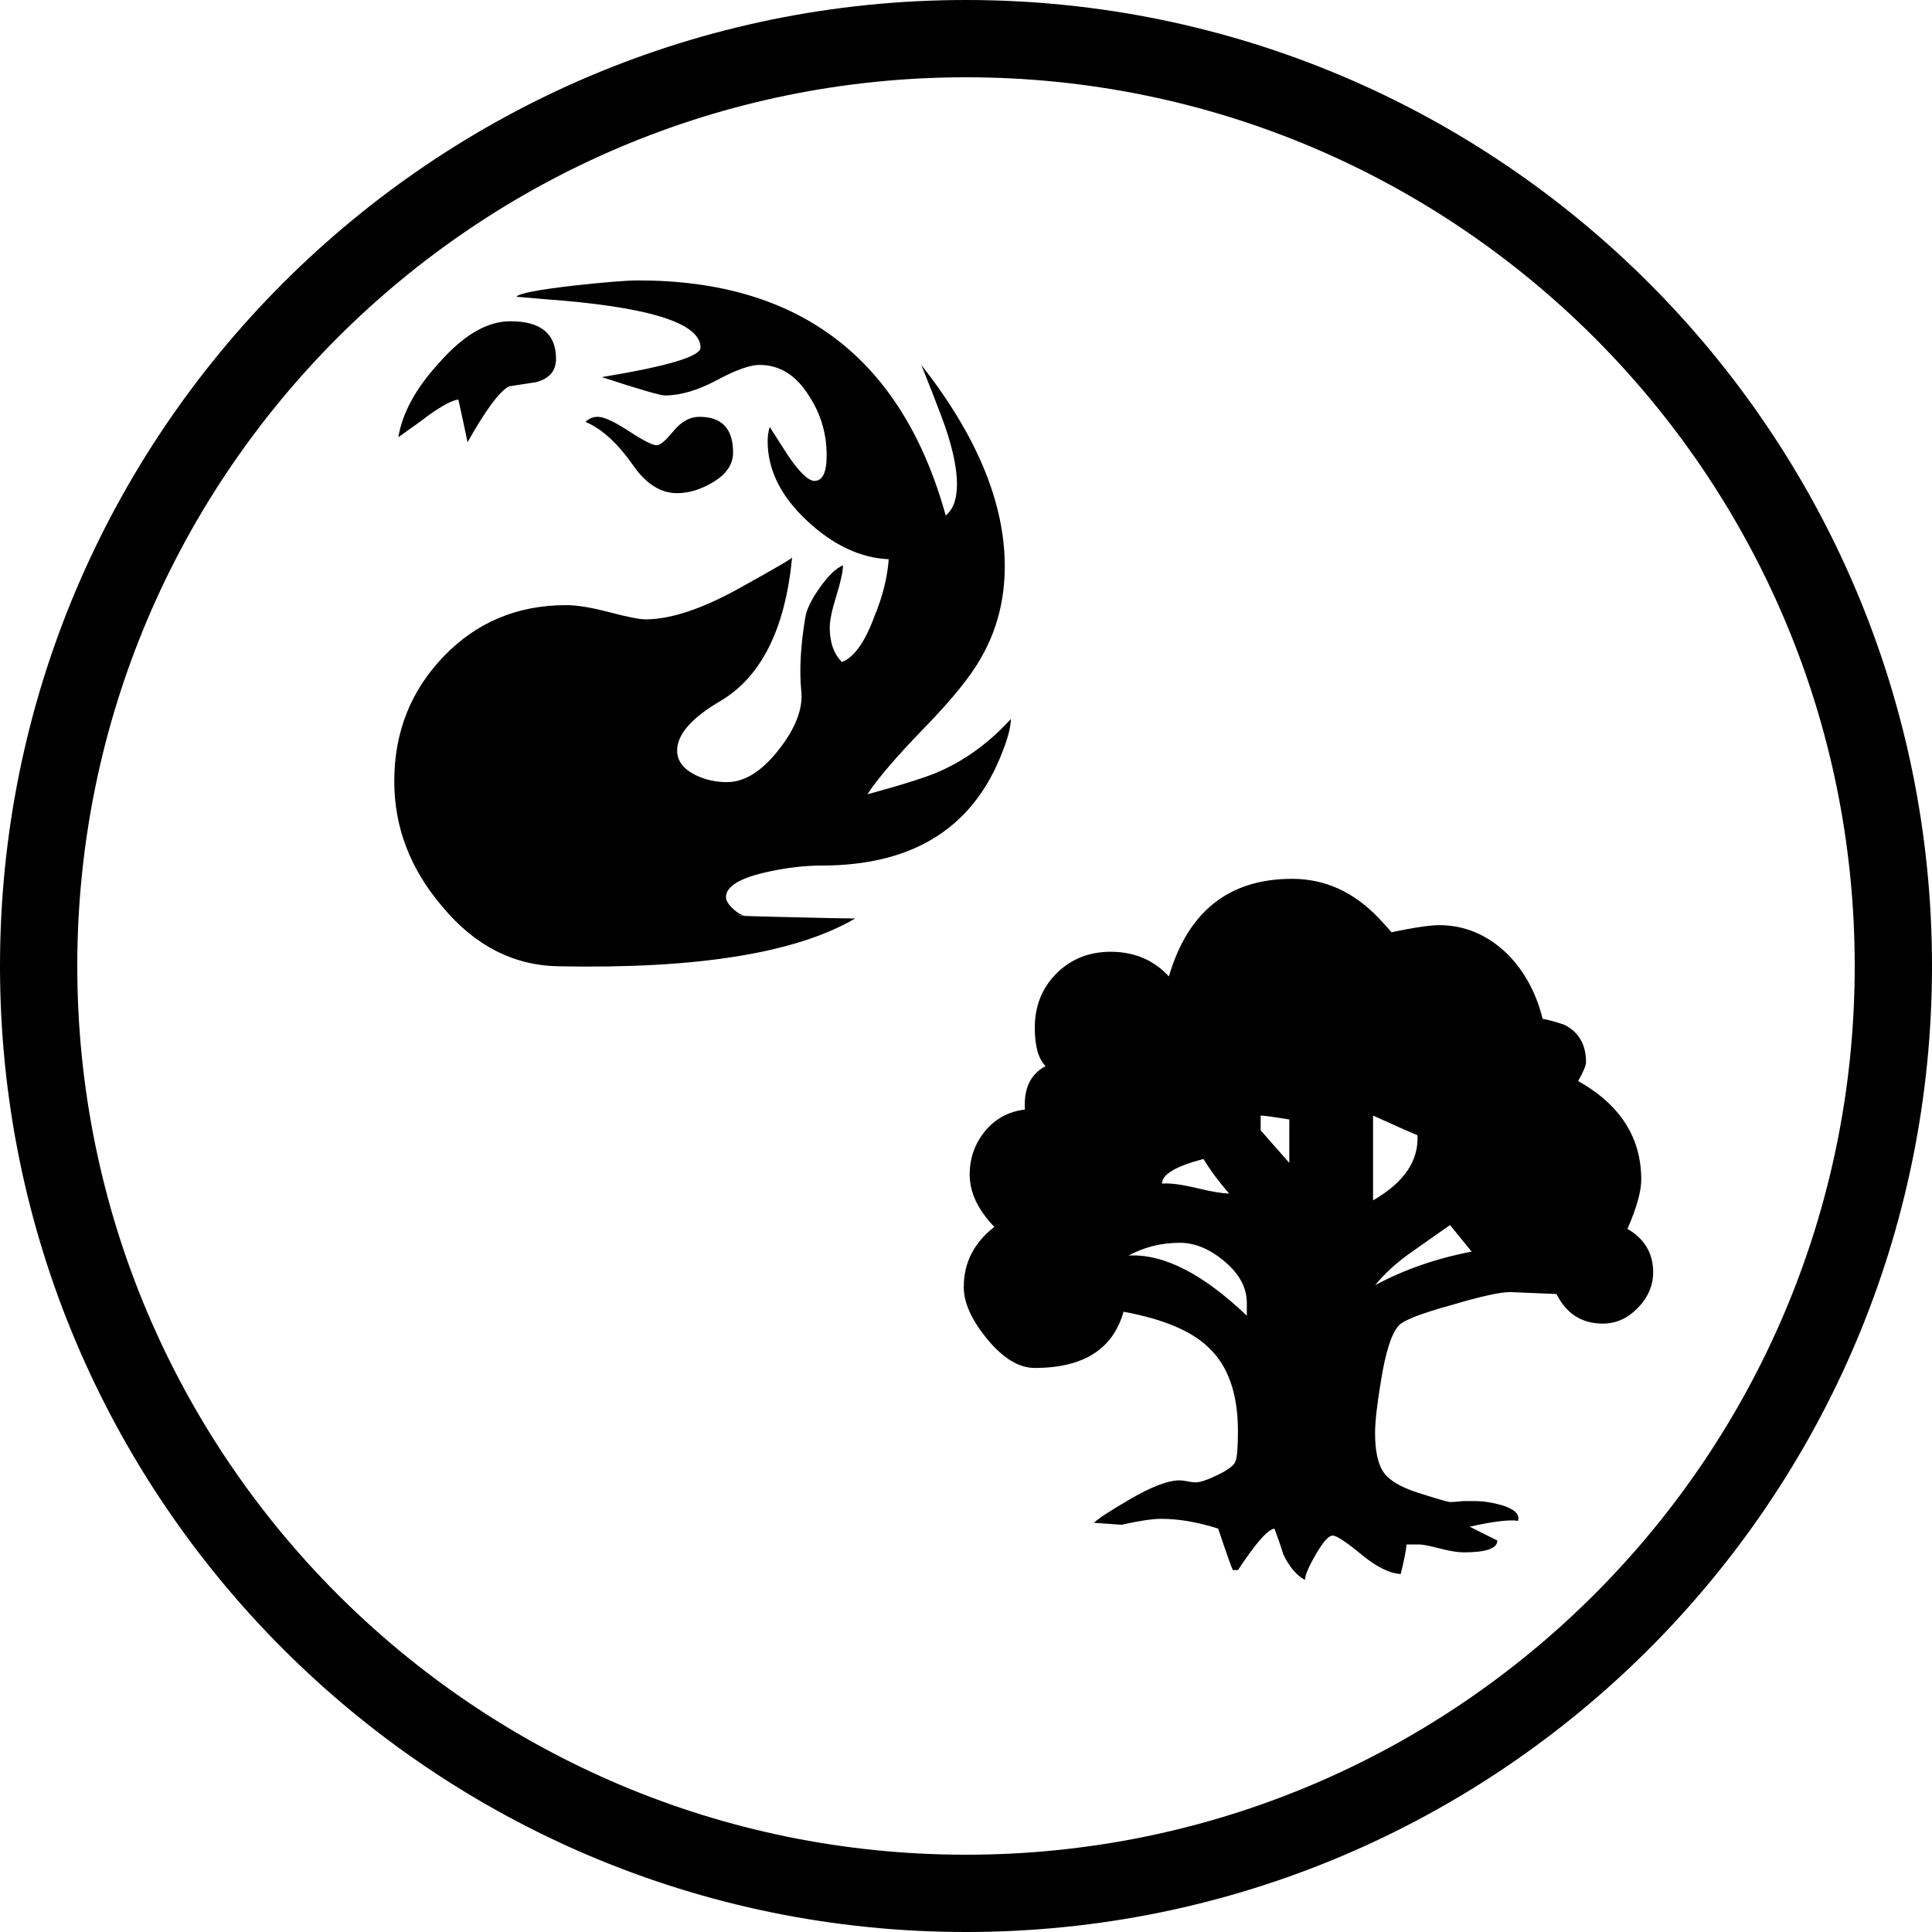
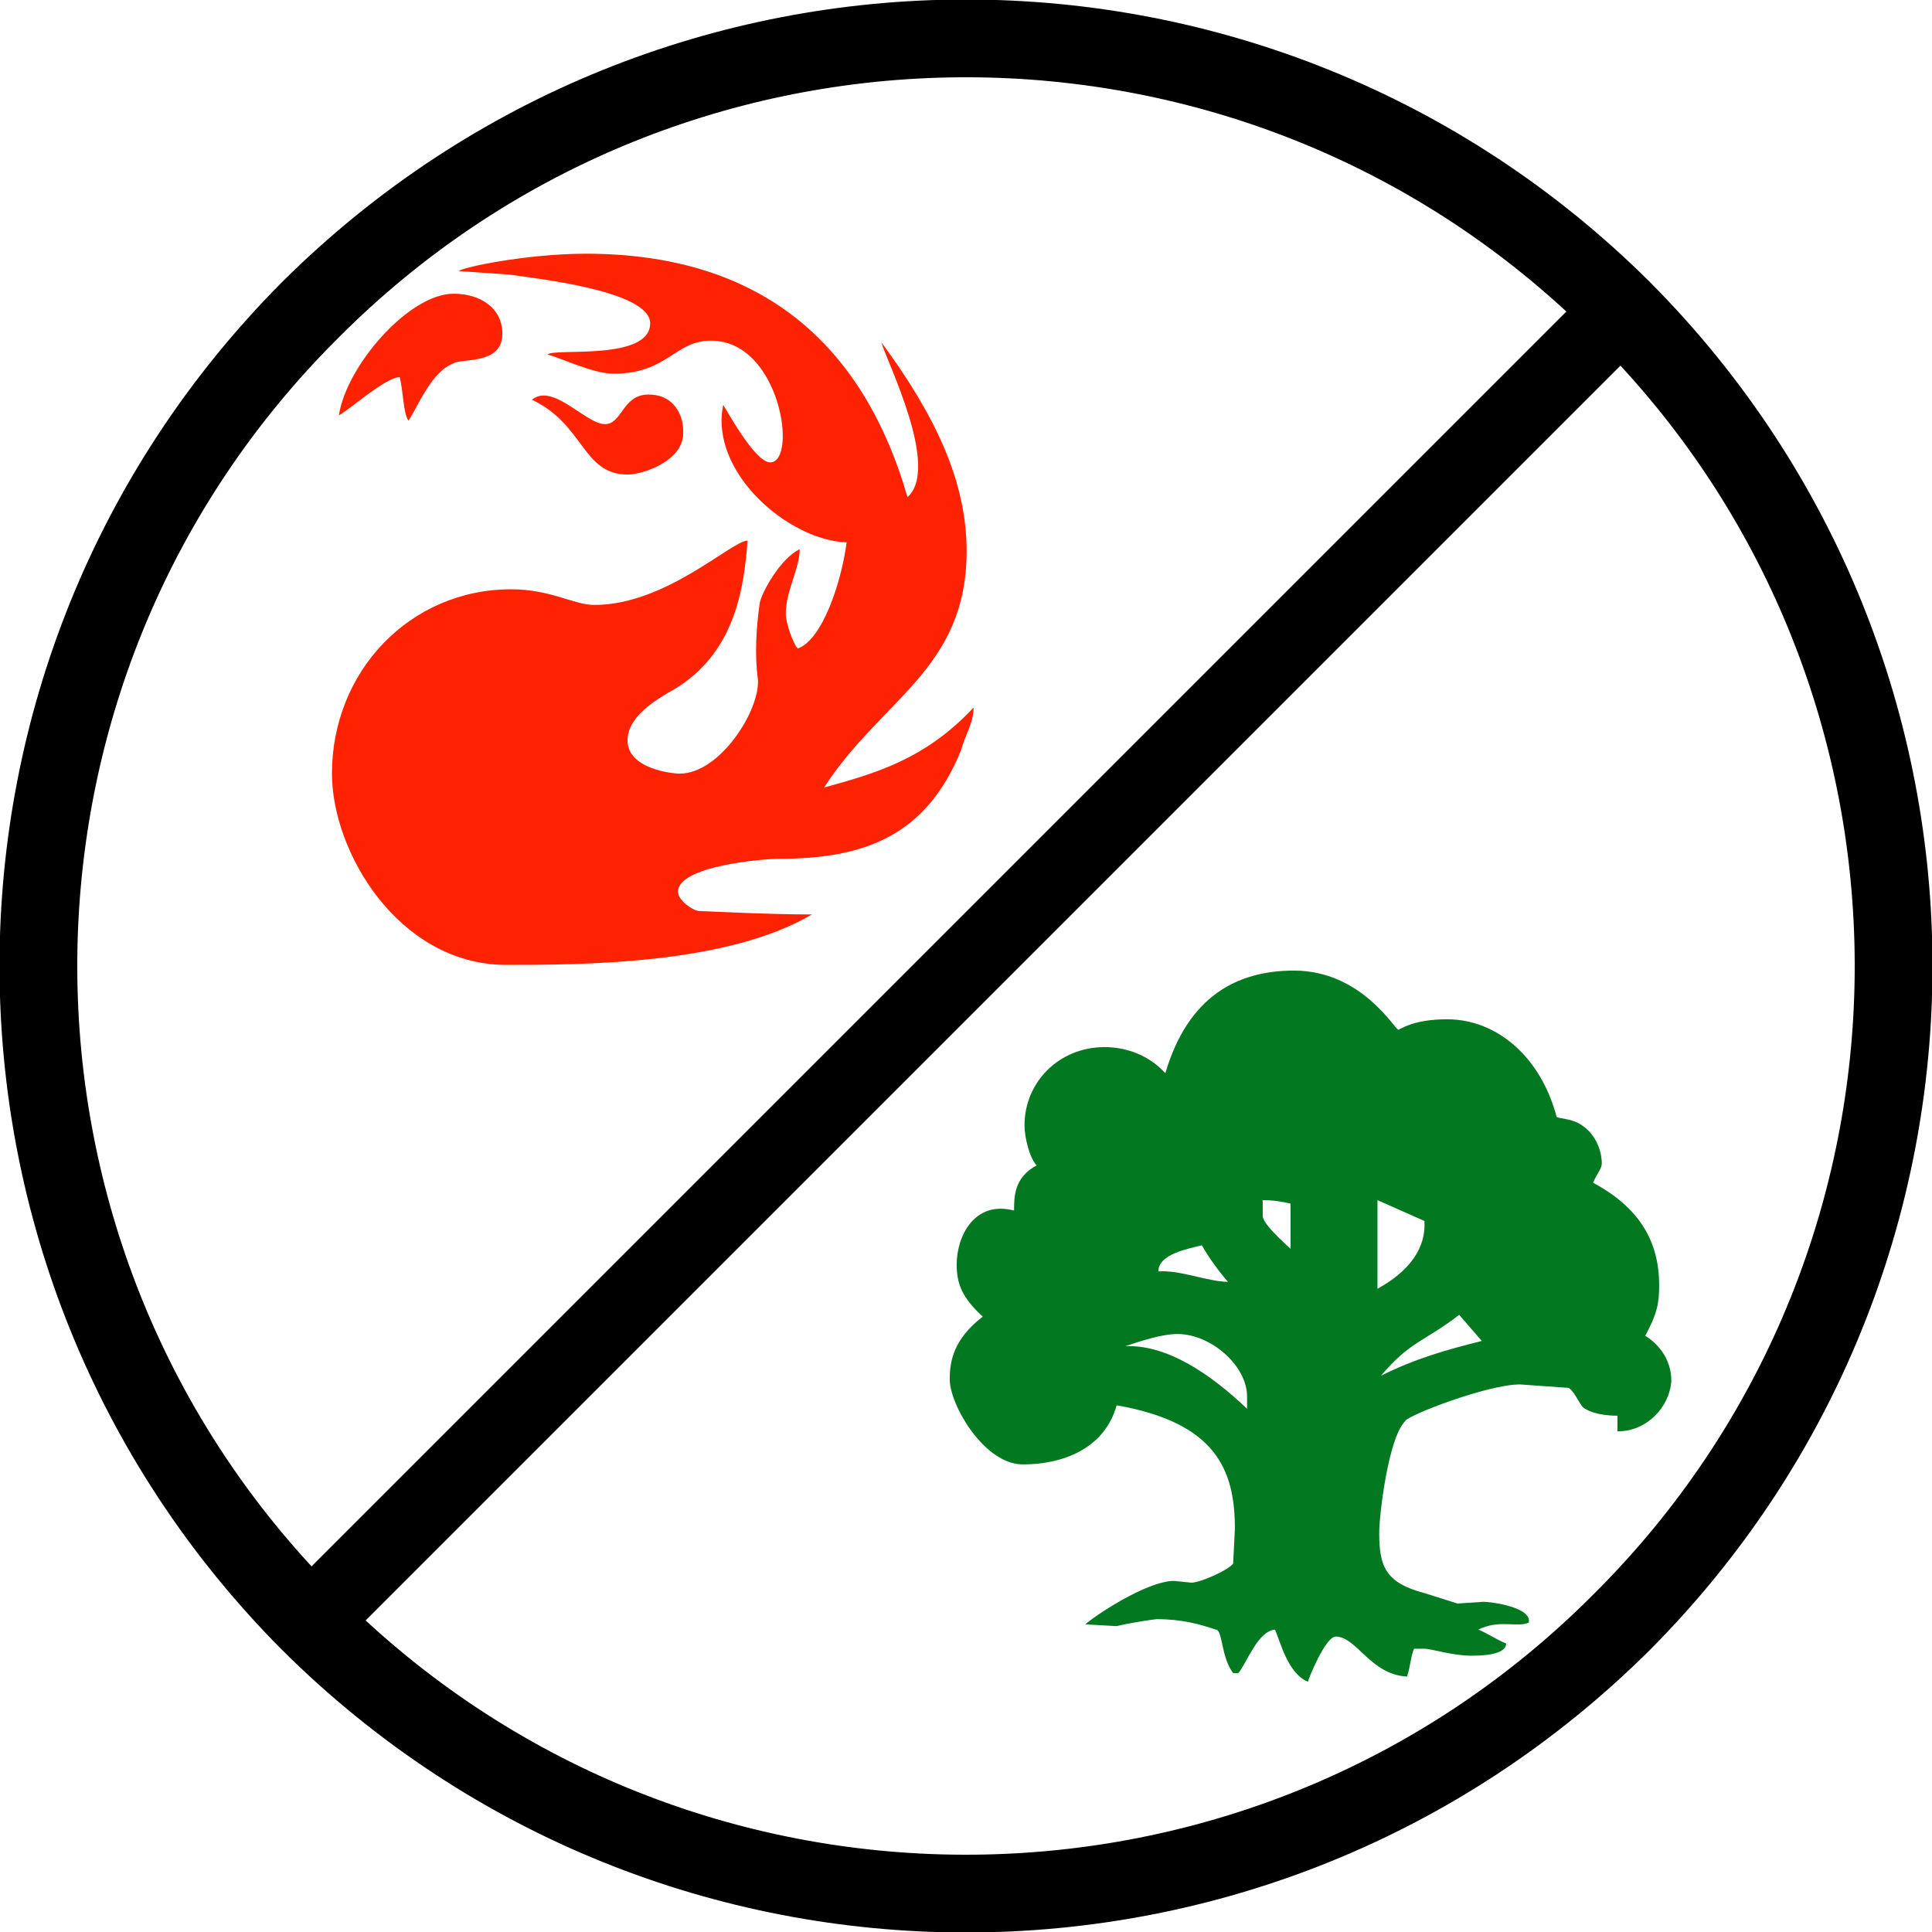
<svg xmlns="http://www.w3.org/2000/svg" version="1.1" viewBox="0 0 100 100">
  <g>
    <g>
-       <path d="M50,100c27.6,0,50-22.4,50-50s-22.4-50-50-50s-50,22.4-50,50s22.4,50,50,50ZM50,96c-25.4,0-46-20.6-46-46s20.6-46,46-46s46,20.6,46,46s-20.6,46-46,46Z" fill="#000000" />
+       <path d="M14.6,85.4c19.6,19.5,51.2,19.5,70.8,0c19.5-19.6,19.5-51.2,0-70.8c-19.6-19.5-51.2-19.5-70.8,0c-19.5,19.6-19.5,51.2,0,70.8ZM81.074,16.126l-64.948,64.948c-16.614-17.992-16.156-46.142,1.374-63.574c17.432-17.53,45.582-17.988,63.574-1.374ZM18.926,83.874l64.948-64.948c16.614,17.992,16.156,46.142-1.374,63.574c-17.432,17.53-45.582,17.988-63.574,1.374Z" />
    </g>
-     <g>
-       <g>
-         <path d="M51.937 38.077c-1.718 4.099-5.13 6.146-10.24 6.146-.937 0-1.952.115-3.044.35-1.639.353-2.457.841-2.457 1.465 0 .195.136.418.409.674.272.253.508.38.703.38-.977 0-.313.03 1.987.086 2.302.06 3.746.089 4.332.089-3.395 1.988-9.07 2.906-17.029 2.75-2.614-.037-4.857-1.188-6.729-3.451-1.834-2.146-2.75-4.545-2.75-7.196 0-2.81.945-5.199 2.839-7.171 1.89-1.967 4.242-2.953 7.051-2.953.623 0 1.453.137 2.486.408 1.034.273 1.727.41 2.077.41 1.444 0 3.238-.597 5.384-1.785 2.146-1.19 3.161-1.785 3.044-1.785-.391 4.096-1.756 6.848-4.097 8.251-1.679.978-2.516 1.933-2.516 2.866 0 .586.349 1.055 1.052 1.406.546.271 1.151.408 1.815.408 1.014 0 2.008-.623 2.984-1.871.974-1.248 1.403-2.38 1.286-3.396-.115-1.171-.037-2.576.235-4.212.077-.471.361-1.045.848-1.727.488-.684.928-1.104 1.317-1.261 0 .353-.128.938-.381 1.755-.254.819-.38 1.428-.38 1.814 0 .859.233 1.522.702 1.99.702-.271 1.325-1.15 1.872-2.634.468-1.131.74-2.224.82-3.276-1.64-.075-3.211-.818-4.712-2.225-1.502-1.404-2.252-2.926-2.252-4.563 0-.272.037-.547.117-.819.232.353.583.899 1.054 1.64.661.973 1.17 1.461 1.521 1.461.468 0 .701-.488.701-1.461 0-1.248-.331-2.379-.994-3.395-.742-1.211-1.698-1.814-2.867-1.814-.548 0-1.366.293-2.458.879-1.093.584-2.088.877-2.982.877-.274 0-1.484-.354-3.63-1.055 3.783-.624 5.676-1.189 5.676-1.697 0-1.326-2.594-2.224-7.783-2.69-.507-.038-1.442-.116-2.808-.235.155-.193 1.268-.408 3.336-.644 1.755-.192 2.983-.294 3.685-.294 9.285 0 15.175 4.508 17.673 13.521.431-.357.646-.949.646-1.779 0-1.069-.313-2.414-.937-4.035-.235-.633-.607-1.584-1.113-2.848 3.197 4.075 4.8 7.938 4.8 11.584 0 1.92-.451 3.666-1.348 5.23-.583 1.061-1.678 2.412-3.276 4.059-1.599 1.646-2.691 2.92-3.277 3.822 2.146-.586 3.552-1.036 4.215-1.348 1.48-.663 2.827-1.659 4.036-2.984-.001.511-.216 1.27-.643 2.283zm-25.515-22.997c0 .702-.391 1.15-1.17 1.348l-1.521.233c-.548.271-1.347 1.346-2.398 3.218-.118-.584-.293-1.404-.528-2.458-.351.039-.936.353-1.755.937-.351.272-.917.684-1.698 1.229.235-1.404 1.017-2.826 2.342-4.271 1.404-1.599 2.771-2.396 4.096-2.396 1.755-.003 2.632.719 2.632 2.16zm10.182 5.385c0 .661-.36 1.221-1.083 1.668-.722.448-1.434.674-2.135.674-.938 0-1.777-.525-2.517-1.582-.898-1.285-1.814-2.125-2.751-2.516.193-.195.429-.293.704-.293.35 0 .944.271 1.783.818.837.549 1.374.82 1.609.82.195 0 .517-.271.965-.82.448-.547.945-.818 1.493-.818 1.289 0 1.932.684 1.932 2.049zm52.915 47.153c0 .758-.293 1.437-.879 2.043-.586.604-1.258.905-2.016.905-1.207 0-2.098-.566-2.663-1.701l-2.667-.112c-.567 0-1.684.246-3.345.737-1.777.49-2.798.888-3.063 1.189-.414.454-.755 1.514-1.021 3.178-.228 1.36-.339 2.363-.339 3.006 0 1.02.16 1.768.48 2.24.321.473.984.869 1.984 1.189 1 .318 1.616.502 1.844.539.151 0 .396-.018.737-.057h.681c.491 0 1.001.076 1.532.227.755.227 1.077.527.965.907-.531-.074-1.456.038-2.778.34l1.586.795c0 .454-.643.679-1.928.679-.342 0-.806-.072-1.39-.225-.588-.154-.976-.229-1.163-.229h-.737c-.038.379-.15.943-.34 1.701-.646-.037-1.399-.416-2.27-1.133-.87-.72-1.418-1.079-1.643-1.079-.228 0-.551.359-.965 1.079-.417.717-.624 1.207-.624 1.475-.491-.268-.906-.758-1.249-1.475-.151-.494-.321-.986-.509-1.479-.379.039-1.077.836-2.099 2.385h-.284c-.077-.113-.36-.906-.852-2.385-1.172-.375-2.268-.563-3.288-.563-.491 0-1.249.112-2.27.341l-1.587-.113c.226-.228.888-.662 1.984-1.305 1.284-.758 2.269-1.137 2.949-1.137.112 0 .264.021.454.059.188.039.341.058.454.058.262 0 .689-.142 1.275-.427.586-.283.927-.539 1.019-.766.098-.229.145-.813.145-1.759 0-2.153-.568-3.763-1.703-4.819-.983-.945-2.608-1.625-4.877-2.043-.604 2.154-2.307 3.234-5.103 3.234-.909 0-1.816-.549-2.723-1.646-.907-1.097-1.361-2.099-1.361-3.007 0-1.399.586-2.551 1.758-3.459-.944-.981-1.418-1.983-1.418-3.006 0-.944.292-1.776.879-2.496.586-.716 1.353-1.133 2.297-1.248-.074-1.208.321-2.042 1.19-2.495-.415-.414-.622-1.15-.622-2.211 0-1.246.414-2.287 1.247-3.119.83-.83 1.871-1.248 3.117-1.248 1.363 0 2.479.475 3.348 1.418 1.098-3.742 3.459-5.613 7.089-5.613 1.889 0 3.554.756 4.99 2.27.53.565.793.868.793.905-.452 0-.225-.086.681-.254.909-.171 1.568-.257 1.986-.257 1.474 0 2.778.55 3.915 1.646.982.984 1.663 2.229 2.042 3.742.263.039.679.151 1.245.341.832.417 1.249 1.135 1.249 2.155 0 .188-.152.549-.454 1.079 2.419 1.361 3.63 3.251 3.63 5.67 0 .681-.266 1.627-.793 2.836.986.569 1.478 1.401 1.478 2.498zm-23.368 2.495v-.736c0-.869-.424-1.664-1.275-2.382-.851-.72-1.71-1.077-2.58-1.077-1.06 0-2.042.246-2.949.734 2.004-.11 4.271 1.041 6.804 3.461zm-1.02-7.03c-.566-.646-1.058-1.306-1.474-1.985-1.589.414-2.383.889-2.383 1.416.453-.037 1.116.047 1.984.256.87.209 1.496.313 1.873.313zm3.462-1.761v-2.495c-.909-.149-1.459-.226-1.646-.226v.851l1.646 1.87zm7.372-1.586c-.454-.189-1.305-.568-2.554-1.135v4.877c1.778-1.022 2.628-2.268 2.554-3.742zm3.116 6.692l-1.246-1.529c-.755.529-1.521 1.066-2.298 1.615-.775.547-1.445 1.162-2.011 1.844 1.699-.911 3.554-1.551 5.555-1.93z" fill="#000000" transform="translate(50, 50) scale(0.9) translate(-50, -50)" />
-       </g>
+     <g transform="translate(32.32, 32.32) scale(0.9) translate(-32.32, -32.32)">
+       <path d="M41.2,45.8c-0.9,0-5.8,0.4-5.8,1.9c0,0.5,0.9,1.1,1.2,1.1c0.1,0,3.9,0.2,6.5,0.2c-4.9,2.9-13.3,2.9-17.7,2.9c-6.1-0.1-9.9-6.5-9.9-11c0-5.9,4.5-10.6,10.3-10.6c2.3,0,3.6,0.9,4.8,0.9c4.1,0,7.9-3.7,8.8-3.7c-0.2,2.7-0.7,6.5-4.3,8.6c-1.8,1-2.6,1.9-2.6,2.9c0,1.6,2.5,1.9,3,1.9c2.3,0,4.6-3.6,4.5-5.4c-0.2-1.4-0.1-3,0.1-4.4c0.1-0.6,1.2-2.6,2.3-3.1c0,1.1-0.8,2.4-0.8,3.7c0,0.6,0.5,1.9,0.7,2c1.4-0.5,2.5-3.8,2.8-6.1c-3.3-0.1-7.9-4-7.1-7.9c0.1,0.1,1.8,3.3,2.7,3.3c1.6,0,0.6-7-3.4-7c-2.1,0-2.5,1.9-5.6,1.9c-1.2,0-3-0.9-3.8-1.1c0.3-0.4,5.9,0.4,5.9-1.8c0-1.9-6.8-2.6-8.1-2.8l-2.9-0.2c0.1-0.2,3.9-1,7.3-1c9.9,0,15.9,5,18.5,14c1.9-1.7-1.2-7.8-1.5-8.9c3.1,4.2,4.9,8,4.9,12c0,6.8-4.9,8.5-8.2,13.6c2.9-0.8,5.8-1.6,8.6-4.6c0,0.9-0.5,1.6-0.7,2.4c-2,5-5.6,6.3-10.5,6.3ZM22.5,17.3c-1.3,0.5-2,2.4-2.6,3.3c-0.3-0.4-0.3-1.7-0.5-2.5c-0.8,0-2.8,1.8-3.5,2.2c0.4-2.8,4-7,6.6-7c1.5,0,2.8,0.8,2.8,2.3c0,1.8-2.3,1.4-2.8,1.7ZM32.5,23.7c-2.6,0-2.5-2.9-5.5-4.3c1.2-1,3.1,1.4,4.2,1.4c1,0,1-1.7,2.5-1.7s2,1.2,2,2.1c0.1,1.7-2.3,2.5-3.2,2.5Z" fill="#FD2302" />
+     </g>
+     <g transform="translate(67.68, 67.68) scale(0.9) translate(-67.68, -67.68)">
+       <path d="M85.5,73.9c-0.6,0-1.5-0.1-2-0.5c-0.3-0.4-0.5-0.9-0.8-1.1l-2.8-0.2c-1.9,0-6.5,1.8-6.6,2.1c-1,1-1.5,5.5-1.5,6.4c0,1.9,0.3,2.9,2.6,3.5l1.9,0.6l1.5-0.1c0.4,0,2.8,0.3,2.6,1.2c-0.7,0.3-1.7-0.2-2.9,0.4c0.3,0.1,1.1,0.6,1.6,0.8c0,0.7-1.6,0.7-2,0.7c-1.1,0-2.3-0.4-2.7-0.4h-0.6c-0.2,0.5-0.2,1-0.4,1.6c-2.1-0.1-2.9-2.3-4.1-2.3c-0.6,0-1.6,2.5-1.6,2.6c-1.2-0.5-1.6-2.4-1.9-3c-1,0.1-1.6,1.9-2.1,2.5h-0.3c-0.7-0.9-0.6-2.5-1-2.5c-0.9-0.3-1.9-0.6-3.4-0.6c-0.1,0-1.5,0.2-2.3,0.4l-1.8-0.1c0.4-0.4,3.5-2.5,5.1-2.5l1,0.1c0.5,0,2.1-0.7,2.4-1.1l0.1-2c0-3.4-1.1-6.1-6.8-7.1c-0.7,2.5-3.1,3.4-5.4,3.4c-2.2,0-4.2-3.4-4.2-4.9c0-1,0.2-2.3,1.9-3.6c-1.2-1.1-1.5-1.9-1.5-3c0-1.6,1-3.7,3.3-3.1c0-0.8,0-1.9,1.3-2.6c-0.4-0.4-0.7-1.6-0.7-2.3c0-2.5,2-4.5,4.6-4.5c1,0,2.4,0.3,3.5,1.5c1.3-4.4,4.1-5.9,7.4-5.9c3.9,0,5.8,3.4,6,3.4c0.1,0,0.8-0.6,2.8-0.6c2.9,0,5.4,2.2,6.3,5.6c0,0.1,0.8,0.1,1.3,0.4c0.9,0.5,1.3,1.5,1.3,2.3c0,0.3-0.3,0.6-0.5,1.1c2.6,1.4,3.8,3.3,3.8,5.9c0,1-0.1,1.6-0.8,2.9c1.1,0.7,1.5,1.7,1.5,2.6c-0.1,1.5-1.4,2.9-3.1,2.9ZM64.2,73.5v-0.7c0-1.8-2.1-3.6-4-3.6c-0.9,0-2.1,0.4-3,0.7c2.4-0.1,4.9,1.6,7,3.6ZM61.6,64.1c-0.8,0.2-2.5,0.5-2.5,1.5c1.2-0.1,2.9,0.6,4,0.6c-0.6-0.7-1.1-1.4-1.5-2.1ZM66.7,64.3v-2.6c-0.4-0.1-1-0.2-1.6-0.2v0.9c0,0.5,1.4,1.7,1.6,1.9ZM74.4,62.7l-2.7-1.2v5.1c1.8-1,2.8-2.3,2.7-3.9ZM77.7,69.6l-1.3-1.5c-2.1,1.6-2.8,1.5-4.5,3.5c2-1,3.8-1.5,5.8-2Z" fill="#027920" />
    </g>
  </g>
</svg>
